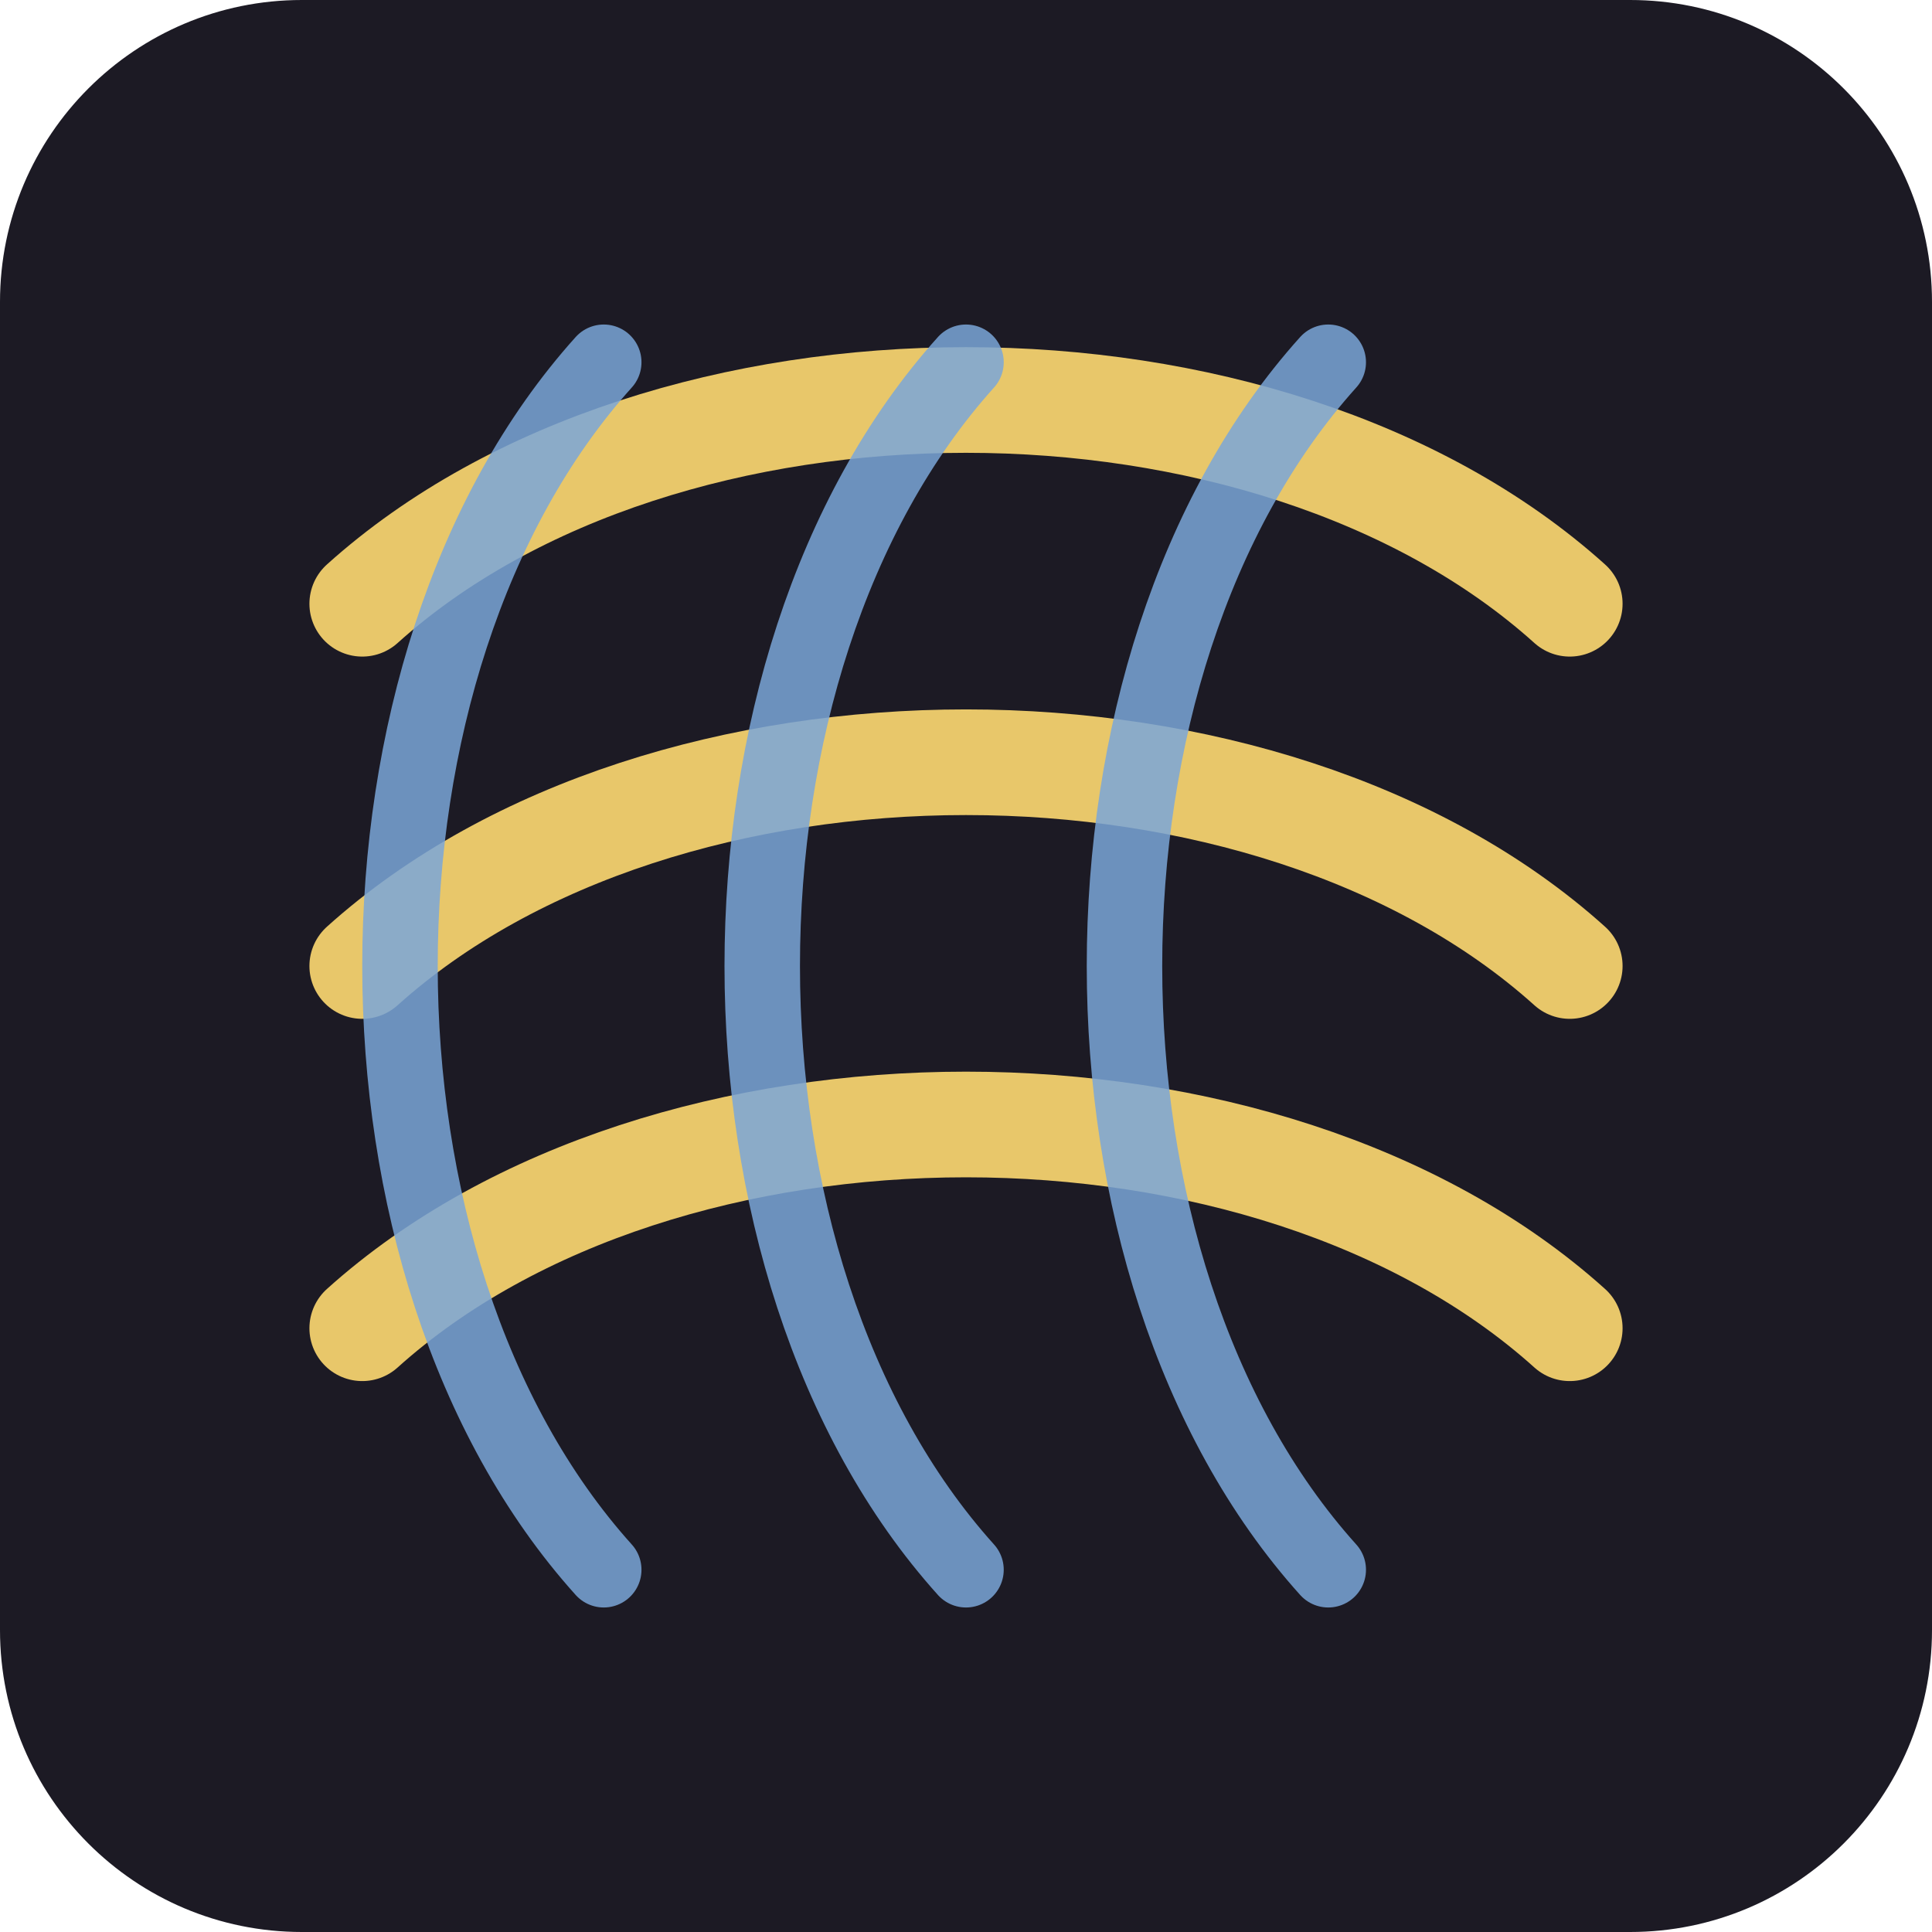
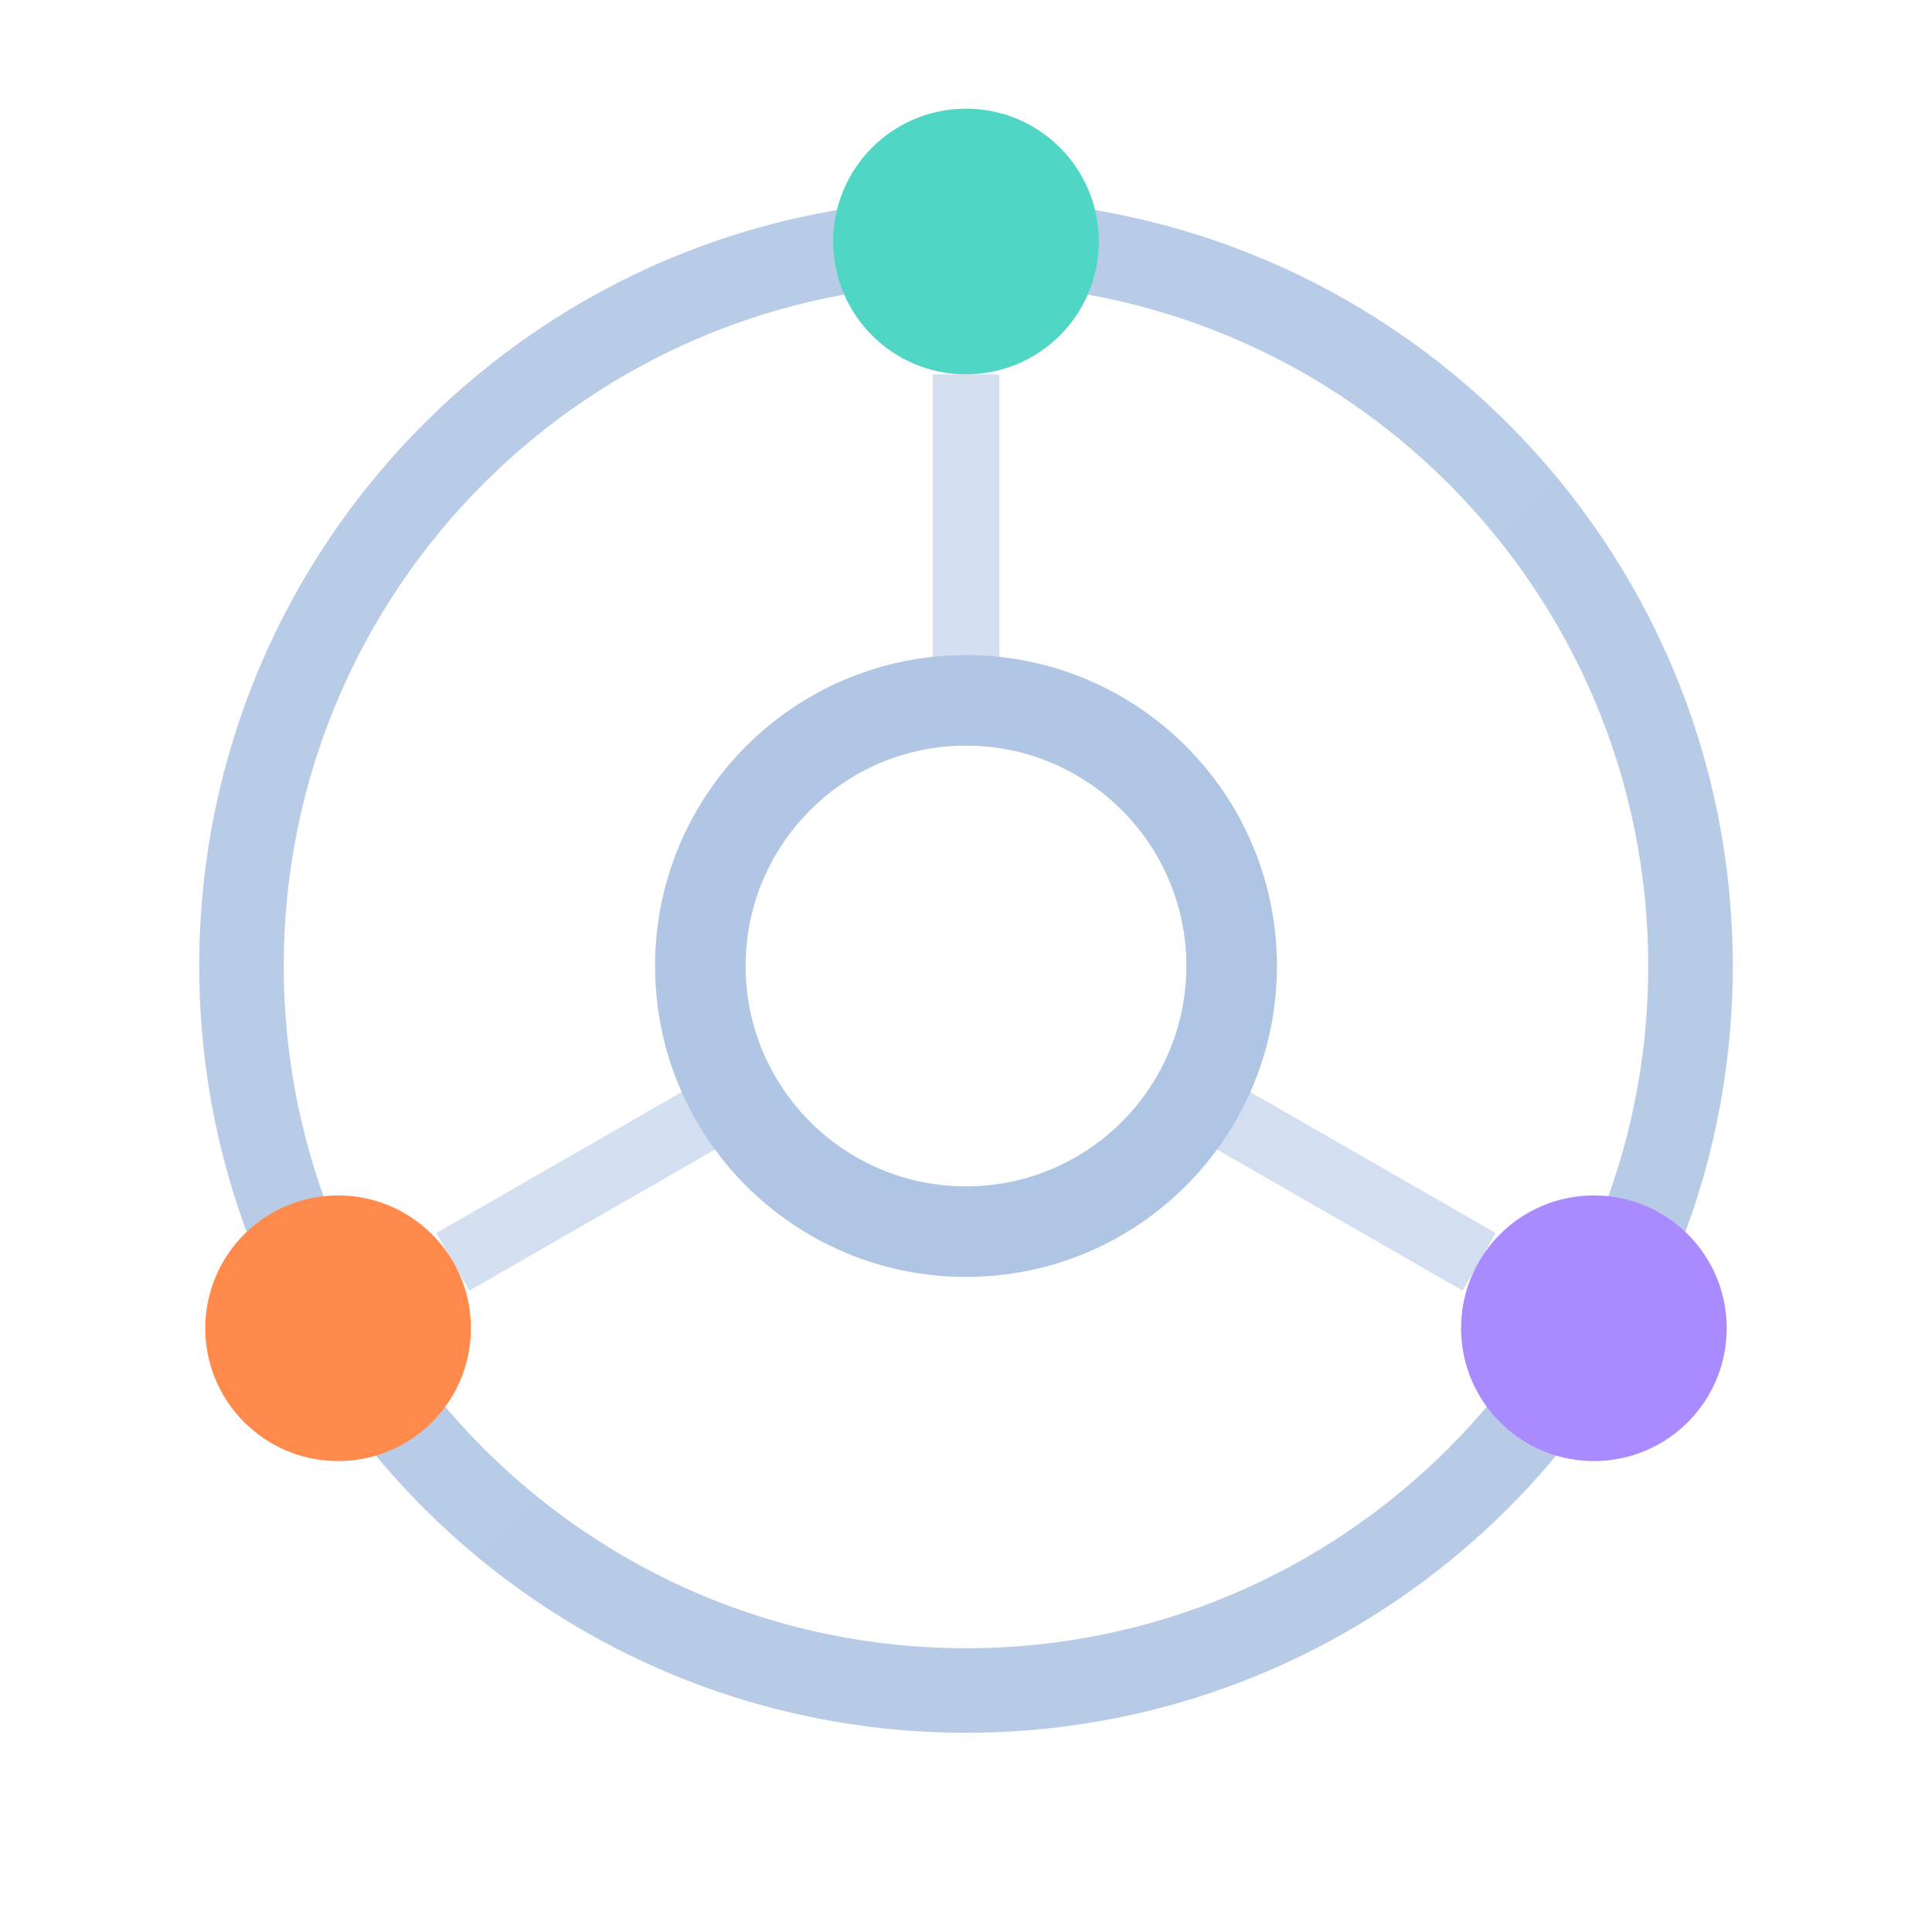
- <svg xmlns="http://www.w3.org/2000/svg" width="128" height="128" viewBox="0 0 128 128">
-   <rect width="128" height="128" rx="20" fill="#1c1a24" />
-   <path d="M24 40c20-18 60-18 80 0M24 64c20-18 60-18 80 0M24 88c20-18 60-18 80 0" fill="none" stroke="#e8c76a" stroke-width="7" stroke-linecap="round" />
-   <path d="M40 24c-18 20-18 60 0 80M64 24c-18 20-18 60 0 80M88 24c-18 20-18 60 0 80" fill="none" stroke="#7aa6d8" stroke-width="5" stroke-linecap="round" opacity=".85" />
+ <svg xmlns="http://www.w3.org/2000/svg" viewBox="0 0 32 32" fill="none" role="img" aria-label="Hollow Wake">
+   <circle cx="16" cy="16" r="12" stroke="url(#hwNavGrad)" stroke-width="1.4" opacity=".9" />
+   <path d="M16 11.6V6.2M19.8 18.2l4.7 2.7M12.2 18.2l-4.7 2.7" stroke="url(#hwNavGrad)" stroke-width="1.1" opacity=".55" />
+   <circle cx="16" cy="16" r="4.4" stroke="url(#hwNavGrad)" stroke-width="1.5" />
+   <circle cx="16" cy="4" r="2.2" fill="#4fd6c4" />
+   <circle cx="26.4" cy="22" r="2.2" fill="#a98bff" />
+   <circle cx="5.6" cy="22" r="2.2" fill="#ff8a4c" />
+   <defs>
+     <linearGradient id="hwNavGrad" x1="0" y1="0" x2="32" y2="32">
+       <stop stop-color="#b0c6e4" />
+       <stop offset="1" stop-color="#8fa8d8" />
+     </linearGradient>
+   </defs>
</svg>
